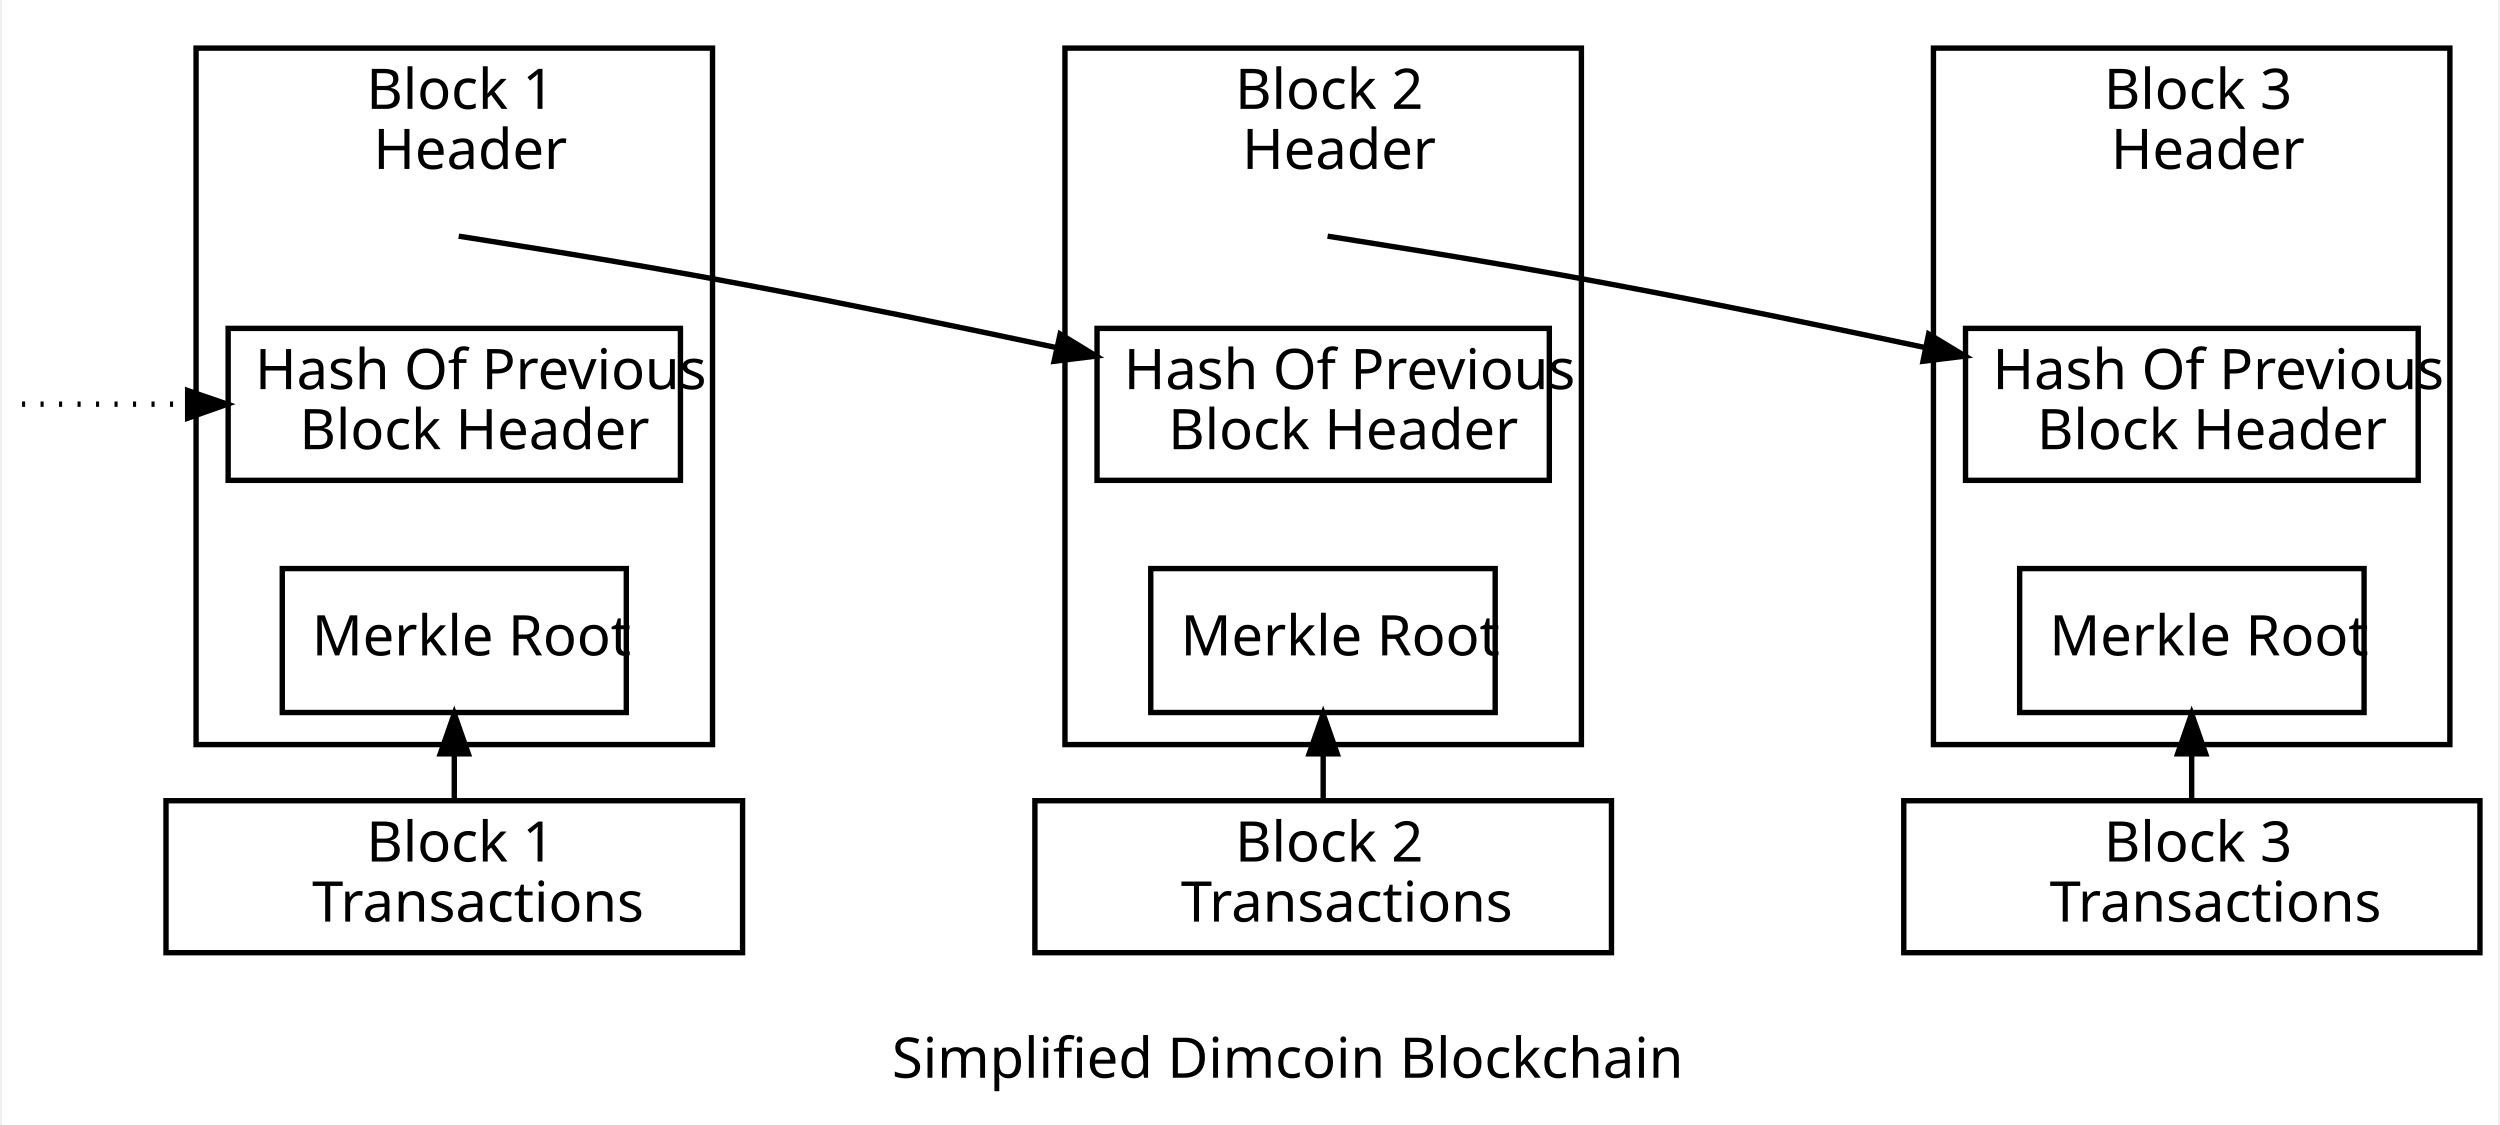
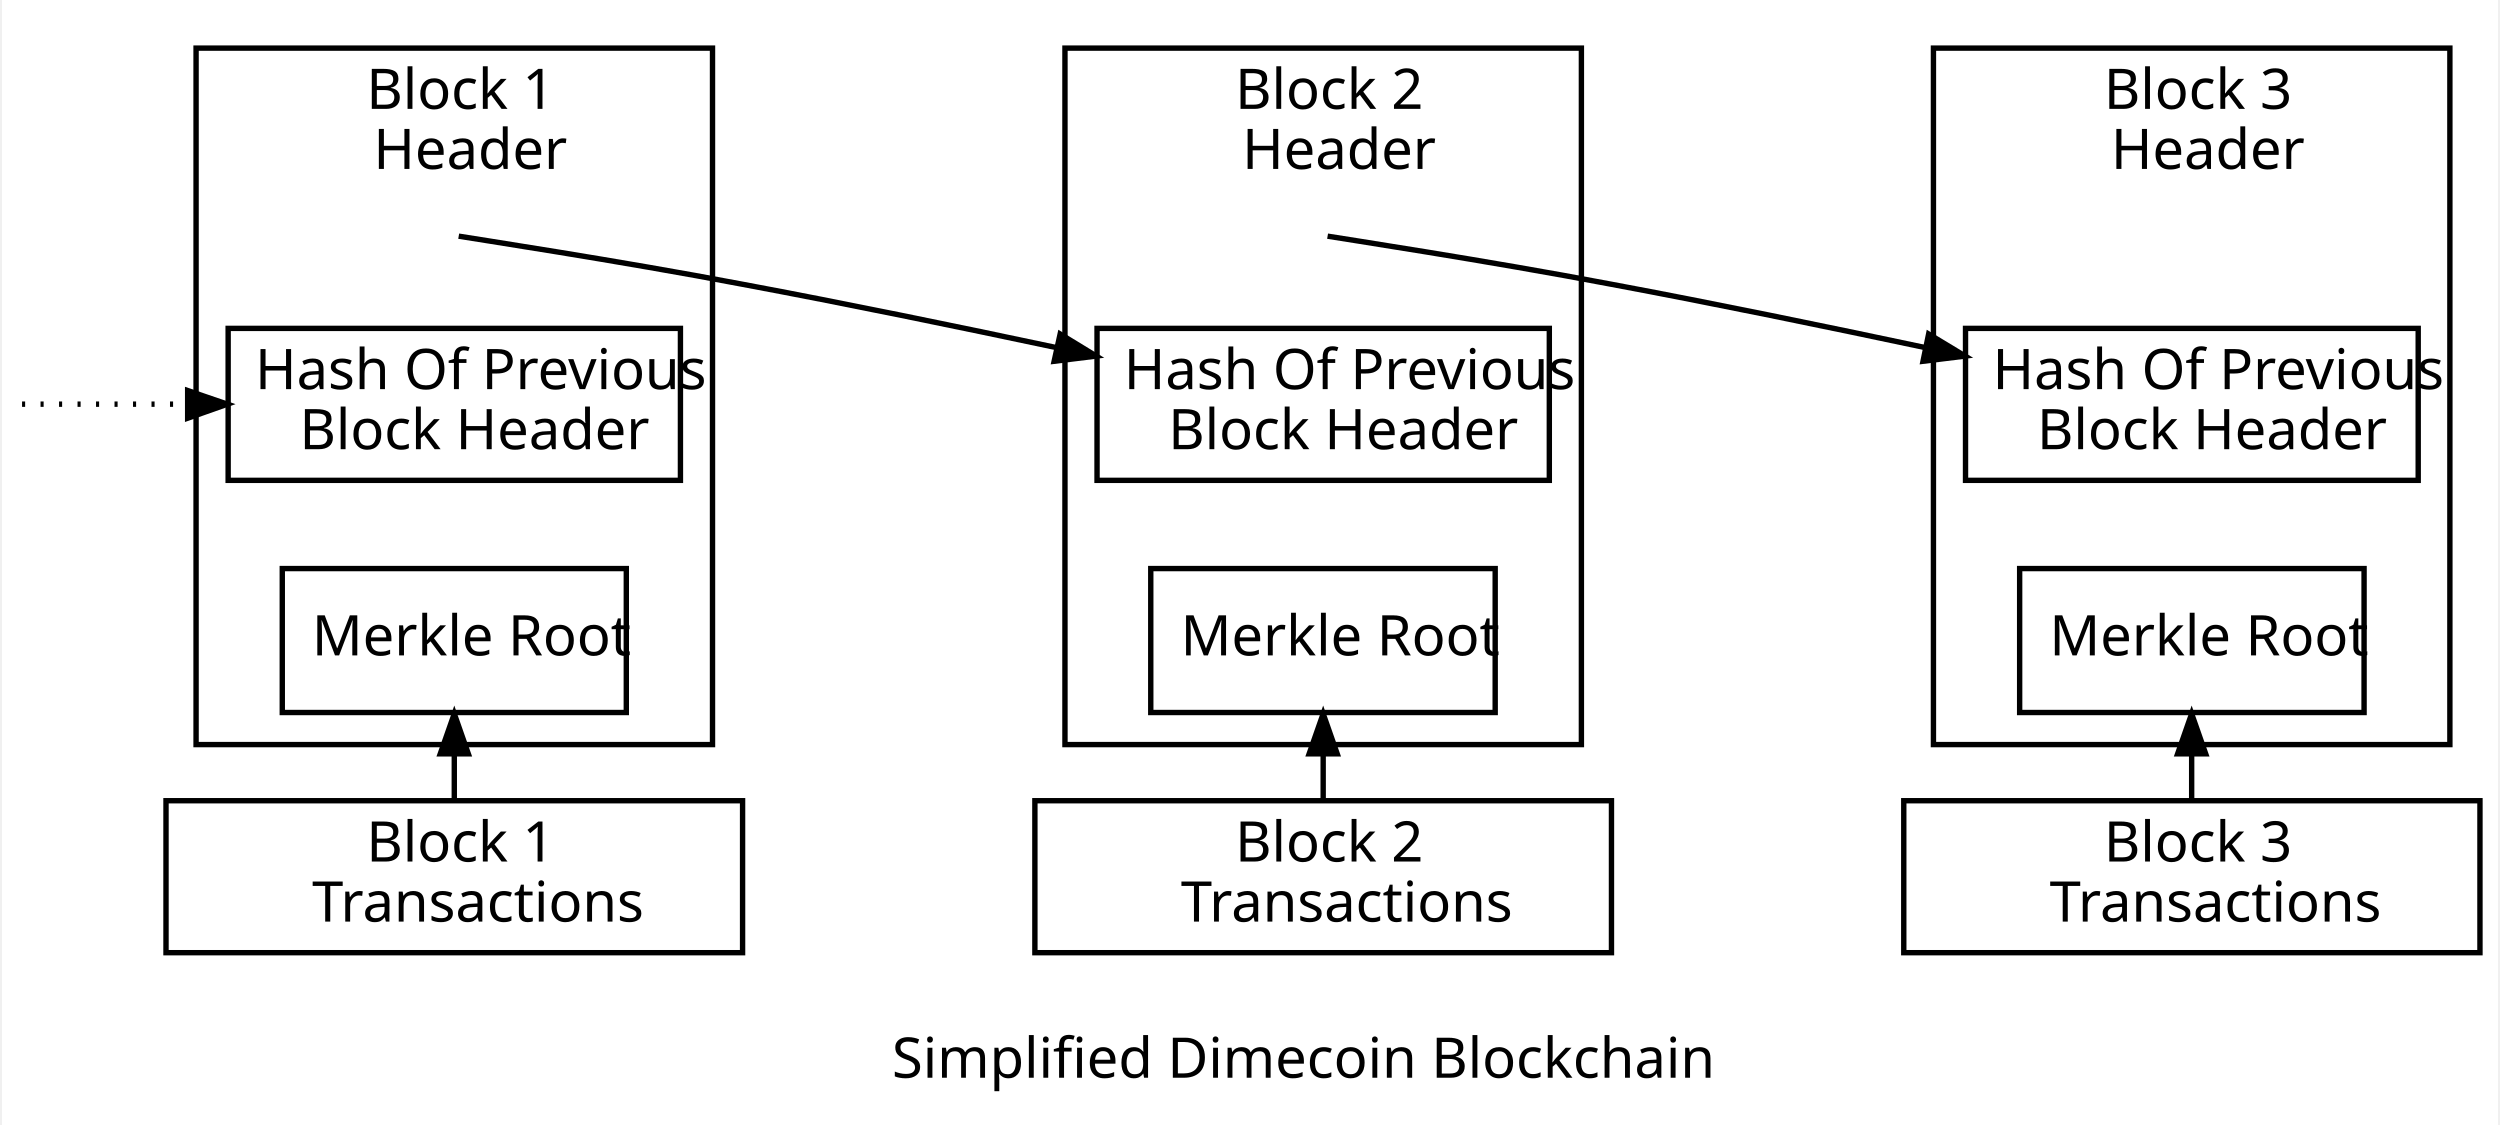
<svg xmlns="http://www.w3.org/2000/svg" version="1.1" id="Layer_1" x="0px" y="0px" width="480px" height="216px" viewBox="0 0 480 216" style="enable-background:new 0 0 480 216;" xml:space="preserve">
  <style type="text/css">
	.st0{fill:#FFFFFF;}
	.st1{font-family:'TimesNewRomanPSMT';}
	.st2{font-size:10.761px;}
	.st3{fill:none;stroke:#000000;stroke-width:1.345;stroke-miterlimit:3.075;}
	.st4{stroke:#000000;stroke-width:1.345;stroke-miterlimit:3.075;}
	.st5{fill:none;stroke:#000000;stroke-width:1.345;stroke-miterlimit:3.075;stroke-dasharray:0.769,3.843;}
</style>
  <g id="graph0" transform="scale(0.769848 0.769848) rotate(0) translate(4 277)">
    <polygon class="st0" points="-3.5,3.6 -3.5,-277 619,-277 619,3.6  " />
-     <text transform="matrix(1.299 0 0 1.299 218.4554 -8.2109)" class="st1 st2">Simplified Dimcoin Blockchain</text>
+     <text transform="matrix(1.299 0 0 1.299 218.4554 -8.2109)" class="st1 st2">Simplified Dimecoin Blockchain</text>
    <g id="clust1">
      <polygon class="st3" points="44.9,-91.3 44.9,-265 173.7,-265 173.7,-91.3   " />
      <text transform="matrix(1.299 0 0 1.299 87.3659 -249.8418)" class="st1 st2">Block 1</text>
      <text transform="matrix(1.299 0 0 1.299 89.1266 -234.8651)" class="st1 st2">Header</text>
    </g>
    <g id="clust2">
      <polygon class="st3" points="261.6,-91.3 261.6,-265 390.4,-265 390.4,-91.3   " />
      <text transform="matrix(1.299 0 0 1.299 304.0344 -249.8418)" class="st1 st2">Block 2</text>
      <text transform="matrix(1.299 0 0 1.299 305.7951 -234.8651)" class="st1 st2">Header</text>
    </g>
    <g id="clust3">
      <polygon class="st3" points="478.2,-91.3 478.2,-265 607,-265 607,-91.3   " />
      <text transform="matrix(1.299 0 0 1.299 520.7028 -249.8418)" class="st1 st2">Block 3</text>
      <text transform="matrix(1.299 0 0 1.299 522.4648 -234.8651)" class="st1 st2">Header</text>
    </g>
    <g id="node1">
      <polygon class="st3" points="181.2,-77.3 37.4,-77.3 37.4,-39.4 181.2,-39.4   " />
      <text transform="matrix(1.299 0 0 1.299 87.3659 -62.1291)" class="st1 st2">Block 1</text>
      <text transform="matrix(1.299 0 0 1.299 73.8372 -47.1517)" class="st1 st2">Transactions</text>
    </g>
    <g id="node4">
      <polygon class="st3" points="152.2,-135.2 66.4,-135.2 66.4,-99.3 152.2,-99.3   " />
      <text transform="matrix(1.299 0 0 1.299 73.7795 -113.5495)" class="st1 st2">Merkle Root</text>
    </g>
    <g id="edge6">
      <path class="st3" d="M109.3-77.7c0-3.8,0-7.6,0-11.3" />
      <polygon class="st4" points="105.8,-89 109.3,-99 112.8,-89   " />
    </g>
    <g id="node5">
      <polygon class="st3" points="397.9,-77.3 254.1,-77.3 254.1,-39.4 397.9,-39.4   " />
      <text transform="matrix(1.299 0 0 1.299 304.0344 -62.1291)" class="st1 st2">Block 2</text>
      <text transform="matrix(1.299 0 0 1.299 290.5063 -47.1517)" class="st1 st2">Transactions</text>
    </g>
    <g id="node7">
      <polygon class="st3" points="382.4,-195.1 269.6,-195.1 269.6,-157.2 382.4,-157.2   " />
      <text transform="matrix(1.299 0 0 1.299 276.2755 -179.9486)" class="st1 st2">Hash Of Previous</text>
      <text transform="matrix(1.299 0 0 1.299 287.3534 -164.9712)" class="st1 st2">Block Header</text>
    </g>
    <g id="edge2">
      <path class="st3" d="M110.4-218.1c2.3,0.4,40.4,6.2,70.8,12c25.7,4.8,53.8,10.6,78.3,15.8" />
      <polygon class="st4" points="260.4,-193.7 269.4,-188.2 258.9,-186.9   " />
    </g>
    <g id="node3">
      <polygon class="st3" points="165.7,-195.1 52.9,-195.1 52.9,-157.2 165.7,-157.2   " />
      <text transform="matrix(1.299 0 0 1.299 59.6064 -179.9486)" class="st1 st2">Hash Of Previous</text>
      <text transform="matrix(1.299 0 0 1.299 70.6837 -164.9712)" class="st1 st2">Block Header</text>
    </g>
    <g id="node8">
      <polygon class="st3" points="368.9,-135.2 283,-135.2 283,-99.3 368.9,-99.3   " />
      <text transform="matrix(1.299 0 0 1.299 290.4486 -113.5495)" class="st1 st2">Merkle Root</text>
    </g>
    <g id="edge7">
      <path class="st3" d="M326-77.7c0-3.8,0-7.6,0-11.3" />
      <polygon class="st4" points="322.5,-89 326,-99 329.5,-89   " />
    </g>
    <g id="node9">
      <polygon class="st3" points="614.5,-77.3 470.8,-77.3 470.8,-39.4 614.5,-39.4   " />
      <text transform="matrix(1.299 0 0 1.299 520.7028 -62.1291)" class="st1 st2">Block 3</text>
      <text transform="matrix(1.299 0 0 1.299 507.1754 -47.1517)" class="st1 st2">Transactions</text>
    </g>
    <g id="node12">
      <polygon class="st3" points="599.1,-195.1 486.2,-195.1 486.2,-157.2 599.1,-157.2   " />
      <text transform="matrix(1.299 0 0 1.299 492.9439 -179.9486)" class="st1 st2">Hash Of Previous</text>
      <text transform="matrix(1.299 0 0 1.299 504.0219 -164.9712)" class="st1 st2">Block Header</text>
    </g>
    <g id="edge3">
      <path class="st3" d="M327.1-218.1c2.3,0.4,40.4,6.2,70.8,12c25.7,4.8,53.8,10.6,78.3,15.8" />
      <polygon class="st4" points="477,-193.7 486.1,-188.2 475.6,-186.9   " />
    </g>
    <g id="node13">
      <polygon class="st3" points="585.6,-135.2 499.7,-135.2 499.7,-99.3 585.6,-99.3   " />
      <text transform="matrix(1.299 0 0 1.299 507.117 -113.5495)" class="st1 st2">Merkle Root</text>
    </g>
    <g id="edge8">
      <path class="st3" d="M542.6-77.7c0-3.8,0-7.6,0-11.3" />
      <polygon class="st4" points="539.1,-89 542.6,-99 546.1,-89   " />
    </g>
    <g id="edge1">
      <path class="st5" d="M1.5-176.2c1.3,0,19.8,0,41,0" />
      <polygon class="st4" points="42.8,-179.6 52.7,-176.2 42.8,-172.7   " />
    </g>
  </g>
</svg>
